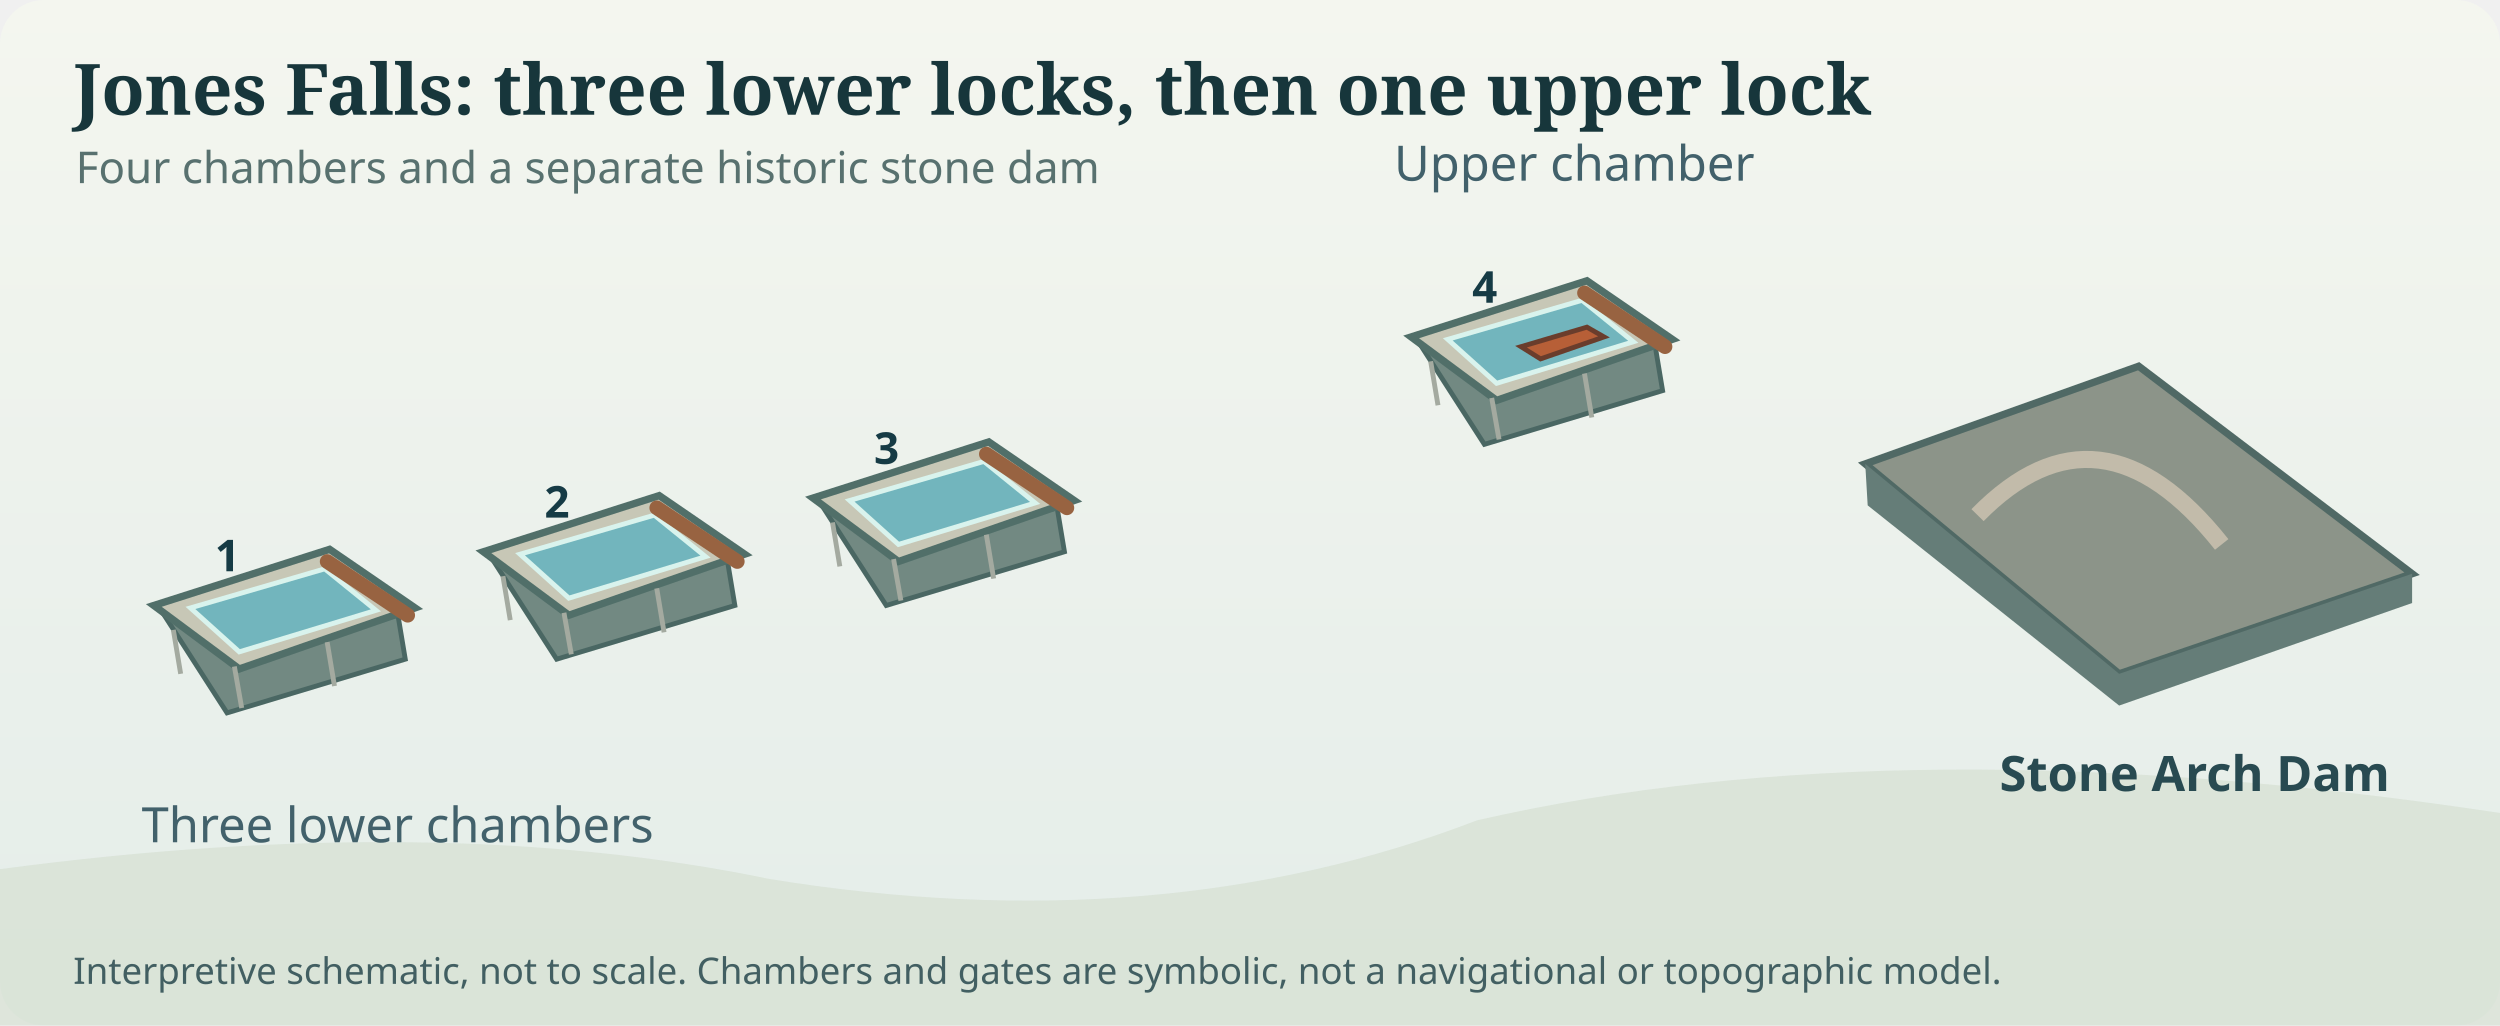
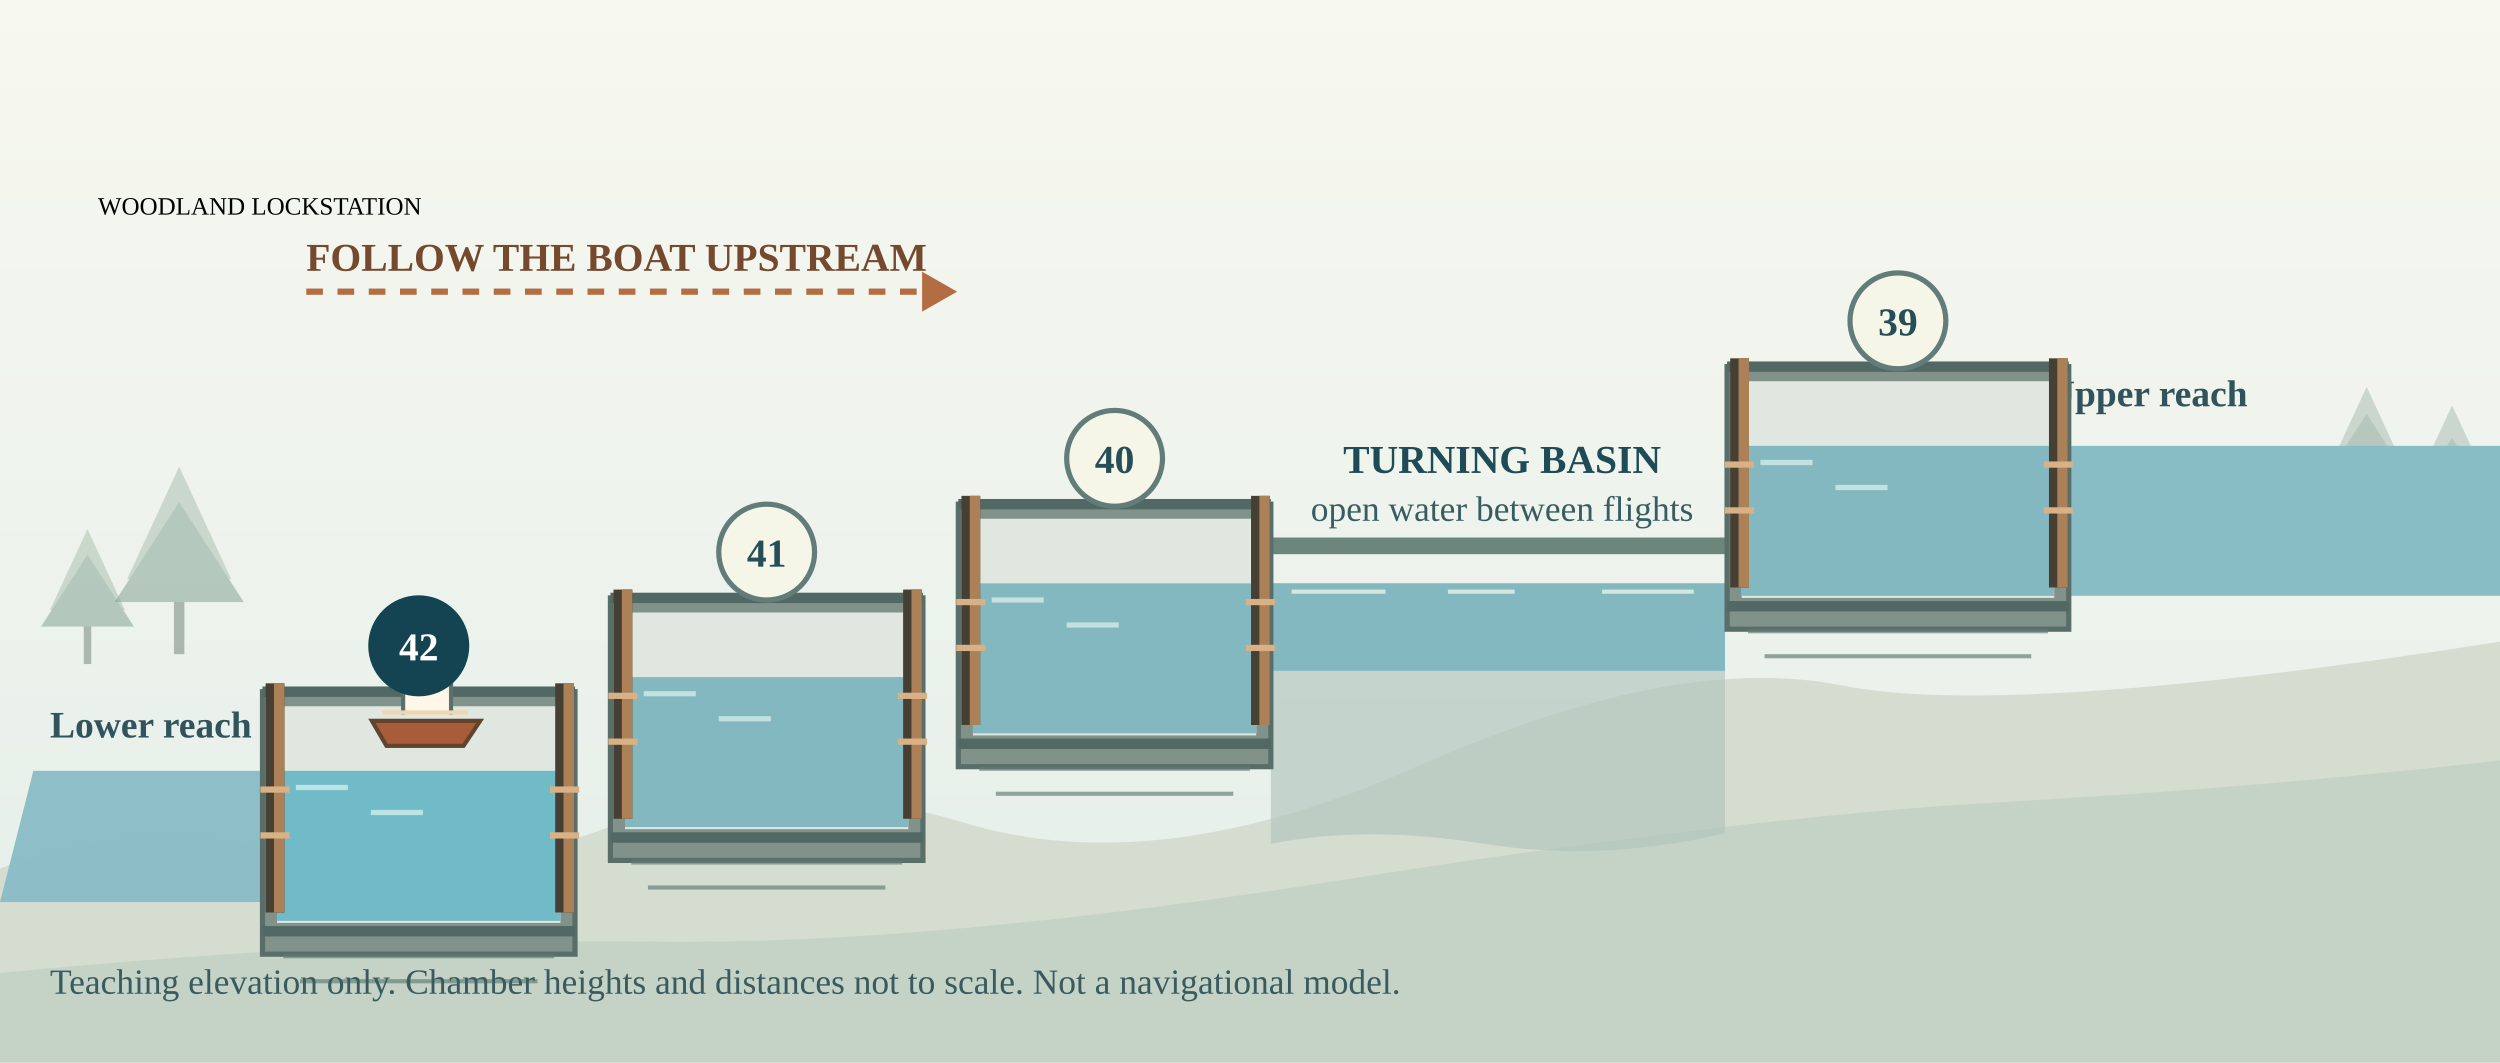
- <svg xmlns="http://www.w3.org/2000/svg" width="1024" height="420" viewBox="0 0 1024 420" role="img" aria-labelledby="drawing-title drawing-desc">
+ <svg xmlns="http://www.w3.org/2000/svg" viewBox="0 0 1200 510" width="1200" height="510" class="rideau-flight__svg" role="img" aria-labelledby="flight-drawing-title flight-drawing-desc">
  <defs>
-     <linearGradient id="rideau-paper" x1="0" y1="0" x2="0" y2="1">
-       <stop stop-color="#f4f6ef" />
-       <stop offset="1" stop-color="#e4ede9" />
+     <linearGradient id="flight-sky" x2="0" y2="1">
+       <stop stop-color="#f7f8ef" />
+       <stop offset="1" stop-color="#e4eeea" />
    </linearGradient>
+     <marker id="flight-arrow" viewBox="0 0 10 10" refX="7" refY="5" markerWidth="8" markerHeight="8" orient="auto">
+       <path d="M1 1l7 4-7 4z" fill="#b36d43" />
+     </marker>
  </defs>
-   <rect width="1024" height="420" rx="18" fill="url(#rideau-paper)" />
-   <path d="M0 356Q180 332 315 360Q475 386 605 336Q780 296 1024 333V420H0Z" fill="#d5dfd2" opacity=".7" />
-   <text x="30" y="47" font-family="Georgia,serif" font-size="29" fill="#17363b" font-weight="700">Jones Falls: three lower locks, then one upper lock</text>
-   <text x="31" y="75" font-family="system-ui,sans-serif" font-size="18" fill="#58716f">Four chambers and a separate historic stone dam</text>
-   <g>
-     <g data-chamber="1">
-       <polygon points="66,250 93,292 166,270 163,252 93,270" fill="#728982" stroke="#4a6763" stroke-width="2" />
-       <polygon points="63,248 135,225 170,249 98,274" fill="#c7c7b6" stroke="#516f69" stroke-width="3" />
-       <polygon points="78,249 133,233 154,250 98,267" fill="#72b5bd" stroke="#d9f3ed" stroke-width="2" />
-       <path d="M96 273l3 17m35-27l3 18m-66-23l3 18" fill="none" stroke="#a4aaa0" stroke-width="2" />
-       <path d="M134 230l33 22" stroke="#986341" stroke-width="6" stroke-linecap="round" />
-       <text x="88" y="234" font-family="system-ui,sans-serif" font-size="18" font-weight="800" fill="#163b45">1</text>
+   <rect width="1200" height="510" fill="url(#flight-sky)" />
+   <path d="M0 417Q60 391 140 408T295 396T463 395T680 368T884 329T1200 308V510H0Z" fill="#d5ddd0" />
+   <path d="M0 467Q176 450 310 452T640 423T961 385T1200 365V510H0Z" fill="#b7cbbd" opacity=".55" />
+   <g opacity=".48" transform="translate(42 277) scale(0.72)">
+     <path d="M0 4V58" stroke="#64786c" stroke-width="5" />
+     <path d="M0 -32l-25 54h50z" fill="#a4b8a8" />
+     <path d="M0 -15l-31 48h62z" fill="#77998a" />
+   </g>
+   <g opacity=".48" transform="translate(86 256) scale(1)">
+     <path d="M0 4V58" stroke="#64786c" stroke-width="5" />
+     <path d="M0 -32l-25 54h50z" fill="#a4b8a8" />
+     <path d="M0 -15l-31 48h62z" fill="#77998a" />
+   </g>
+   <g opacity=".48" transform="translate(1136 210) scale(0.76)">
+     <path d="M0 4V58" stroke="#64786c" stroke-width="5" />
+     <path d="M0 -32l-25 54h50z" fill="#a4b8a8" />
+     <path d="M0 -15l-31 48h62z" fill="#77998a" />
+   </g>
+   <g opacity=".48" transform="translate(1177 224) scale(0.92)">
+     <path d="M0 4V58" stroke="#64786c" stroke-width="5" />
+     <path d="M0 -32l-25 54h50z" fill="#a4b8a8" />
+     <path d="M0 -15l-31 48h62z" fill="#77998a" />
+   </g>
+   <g opacity=".48" transform="translate(1090 245) scale(0.66)">
+     <path d="M0 4V58" stroke="#64786c" stroke-width="5" />
+     <path d="M0 -32l-25 54h50z" fill="#a4b8a8" />
+     <path d="M0 -15l-31 48h62z" fill="#77998a" />
+   </g>
+   <text x="47" y="103" class="flight-context">WOODLAND LOCKSTATION</text>
+   <path d="M16 370h110v63H0z" fill="#89bdc6" opacity=".95" />
+   <rect x="993" y="214" width="207" height="72" fill="#89bdc6" />
+   <text x="24" y="354" font-size="18" font-weight="700" fill="#31545c">Lower reach</text>
+   <text x="983" y="195" font-size="18" font-weight="700" fill="#31545c">Upper reach</text>
+   <g class="flight-basin">
+     <path d="M610 280h218v120q-60 14-116 5t-102 0z" fill="#b3c6bd" opacity=".68" />
+     <path d="M610 280h218v42H610Z" fill="#83b8c1" />
+     <path d="M620 284h45m30 0h32m42 0h44" stroke="#e8f2e8" stroke-width="2" opacity=".8" />
+     <path d="M610 262h218" stroke="#6d867b" stroke-width="8" />
+     <text x="721" y="227" text-anchor="middle" fill="#1e4b55" font-weight="800" font-size="19">TURNING BASIN</text>
+     <text x="721" y="250" text-anchor="middle" fill="#385d61" font-size="17">open water between flights</text>
+   </g>
+   <g class="flight-chamber is-selected" data-chamber="42" data-chamber-index="0" tabindex="0" role="button" aria-pressed="true" aria-label="Select lock 42, chamber 1 of 4">
+     <path d="M126 332h150v126h-150z" fill="#81928a" stroke="#596e69" stroke-width="2.5" />
+     <path d="M133 339h136v104h-136z" fill="#e0e7e0" />
+     <rect x="133" y="370" width="136" height="72" fill="#71bac7" />
+     <path d="M142 378h25" fill="none" stroke="#d9f2ee" stroke-width="2.5" opacity=".72" />
+     <path d="M178 390h25" fill="none" stroke="#d9f2ee" stroke-width="2.5" opacity=".72" />
+     <path d="M126 332h150 M126 447h150" stroke="#526864" stroke-width="5" fill="none" />
+     <path d="M136 459h130 M144 471h114" stroke="#637a72" stroke-width="2" opacity=".65" />
+     <g class="flight-gate">
+       <path d="M132 328v110" stroke="#463f33" stroke-width="9" />
+       <path d="M134 328v110" stroke="#ad8157" stroke-width="5" />
+       <path d="M125 379h14M125 401h14" stroke="#d8b187" stroke-width="3" />
    </g>
-     <g data-chamber="2">
-       <polygon points="201,228 228,270 301,248 298,230 228,248" fill="#728982" stroke="#4a6763" stroke-width="2" />
-       <polygon points="198,226 270,203 305,227 233,252" fill="#c7c7b6" stroke="#516f69" stroke-width="3" />
-       <polygon points="213,227 268,211 289,228 233,245" fill="#72b5bd" stroke="#d9f3ed" stroke-width="2" />
-       <path d="M231 251l3 17m35-27l3 18m-66-23l3 18" fill="none" stroke="#a4aaa0" stroke-width="2" />
-       <path d="M269 208l33 22" stroke="#986341" stroke-width="6" stroke-linecap="round" />
-       <text x="223" y="212" font-family="system-ui,sans-serif" font-size="18" font-weight="800" fill="#163b45">2</text>
+     <g class="flight-gate">
+       <path d="M271 328v110" stroke="#463f33" stroke-width="9" />
+       <path d="M273 328v110" stroke="#ad8157" stroke-width="5" />
+       <path d="M264 379h14M264 401h14" stroke="#d8b187" stroke-width="3" />
    </g>
-     <g data-chamber="3">
-       <polygon points="336,206 363,248 436,226 433,208 363,226" fill="#728982" stroke="#4a6763" stroke-width="2" />
-       <polygon points="333,204 405,181 440,205 368,230" fill="#c7c7b6" stroke="#516f69" stroke-width="3" />
-       <polygon points="348,205 403,189 424,206 368,223" fill="#72b5bd" stroke="#d9f3ed" stroke-width="2" />
-       <path d="M366 229l3 17m35-27l3 18m-66-23l3 18" fill="none" stroke="#a4aaa0" stroke-width="2" />
-       <path d="M404 186l33 22" stroke="#986341" stroke-width="6" stroke-linecap="round" />
-       <text x="358" y="190" font-family="system-ui,sans-serif" font-size="18" font-weight="800" fill="#163b45">3</text>
+     <rect class="flight-hit" x="126" y="300" width="150" height="158" fill="transparent" />
+     <g class="flight-boat" transform="translate(202.5 346)">
+       <path d="M-24 0h52l-8 12h-37z" fill="#a95c39" stroke="#62432e" stroke-width="2" />
+       <path d="M-9 -3v-19h23v19" fill="#fff7e8" stroke="#5c6f6f" stroke-width="2" />
+       <path d="M-4 -17h13" stroke="#65a1ad" stroke-width="5" />
+       <path d="M-19 -4h41" stroke="#eed6af" stroke-width="2" />
    </g>
-     <g data-chamber="4">
-       <polygon points="581,140 608,182 681,160 678,142 608,160" fill="#728982" stroke="#4a6763" stroke-width="2" />
-       <polygon points="578,138 650,115 685,139 613,164" fill="#c7c7b6" stroke="#516f69" stroke-width="3" />
-       <polygon points="593,139 648,123 669,140 613,157" fill="#72b5bd" stroke="#d9f3ed" stroke-width="2" />
-       <path d="M611 163l3 17m35-27l3 18m-66-23l3 18" fill="none" stroke="#a4aaa0" stroke-width="2" />
-       <path d="M649 120l33 22" stroke="#986341" stroke-width="6" stroke-linecap="round" />
-       <text x="603" y="124" font-family="system-ui,sans-serif" font-size="18" font-weight="800" fill="#163b45">4</text>
-       <path d="M623 142l27-8 7 4-26 9Z" fill="#b75f37" stroke="#6a3d2c" stroke-width="2" />
-     </g>
-     <g>
-       <path d="M764 190L876 150L988 235L868 276Z" fill="#8c9489" stroke="#506965" stroke-width="3" />
-       <path d="M765 207L868 289L988 247L988 235L868 276L764 190Z" fill="#657d78" />
-       <path d="M810 211Q860 160 910 223" fill="none" stroke="#c2bbaa" stroke-width="7" />
-       <text x="819" y="324" fill="#284a51" font-size="20" font-family="system-ui" font-weight="700">Stone Arch Dam</text>
+     <g class="flight-number">
+       <circle cx="201" cy="310" r="23" fill="#144351" stroke="#144351" stroke-width="2.5" />
+       <text x="201" y="317" text-anchor="middle" font-size="19" font-weight="800" fill="#fff">42</text>
    </g>
  </g>
-   <text x="58" y="345" fill="#42616b" font-size="20" font-family="system-ui">Three lower chambers</text>
-   <text x="571" y="74" fill="#42616b" font-size="20" font-family="system-ui">Upper chamber</text>
-   <text x="30" y="403" font-family="system-ui,sans-serif" font-size="15" fill="#425f62">Interpretive schematic, not to scale. Chambers and gates are symbolic, not a navigational or topographic model.</text>
+   <g class="flight-chamber" data-chamber="41" data-chamber-index="1" tabindex="0" role="button" aria-pressed="false" aria-label="Select lock 41, chamber 2 of 4">
+     <path d="M293 287h150v126h-150z" fill="#81928a" stroke="#596e69" stroke-width="2.5" />
+     <path d="M300 294h136v104h-136z" fill="#e0e7e0" />
+     <rect x="300" y="325" width="136" height="72" fill="#84b8c0" />
+     <path d="M309 333h25" fill="none" stroke="#d9f2ee" stroke-width="2.5" opacity=".72" />
+     <path d="M345 345h25" fill="none" stroke="#d9f2ee" stroke-width="2.5" opacity=".72" />
+     <path d="M293 287h150 M293 402h150" stroke="#526864" stroke-width="5" fill="none" />
+     <path d="M303 414h130 M311 426h114" stroke="#637a72" stroke-width="2" opacity=".65" />
+     <g class="flight-gate">
+       <path d="M299 283v110" stroke="#463f33" stroke-width="9" />
+       <path d="M301 283v110" stroke="#ad8157" stroke-width="5" />
+       <path d="M292 334h14M292 356h14" stroke="#d8b187" stroke-width="3" />
+     </g>
+     <g class="flight-gate">
+       <path d="M438 283v110" stroke="#463f33" stroke-width="9" />
+       <path d="M440 283v110" stroke="#ad8157" stroke-width="5" />
+       <path d="M431 334h14M431 356h14" stroke="#d8b187" stroke-width="3" />
+     </g>
+     <rect class="flight-hit" x="293" y="255" width="150" height="158" fill="transparent" />
+     <g class="flight-number">
+       <circle cx="368" cy="265" r="23" fill="#f5f5e8" stroke="#627d79" stroke-width="2.5" />
+       <text x="368" y="272" text-anchor="middle" font-size="19" font-weight="800" fill="#264e56">41</text>
+     </g>
+   </g>
+   <g class="flight-chamber" data-chamber="40" data-chamber-index="2" tabindex="0" role="button" aria-pressed="false" aria-label="Select lock 40, chamber 3 of 4">
+     <path d="M460 242h150v126h-150z" fill="#81928a" stroke="#596e69" stroke-width="2.5" />
+     <path d="M467 249h136v104h-136z" fill="#e0e7e0" />
+     <rect x="467" y="280" width="136" height="72" fill="#84b8c0" />
+     <path d="M476 288h25" fill="none" stroke="#d9f2ee" stroke-width="2.5" opacity=".72" />
+     <path d="M512 300h25" fill="none" stroke="#d9f2ee" stroke-width="2.5" opacity=".72" />
+     <path d="M460 242h150 M460 357h150" stroke="#526864" stroke-width="5" fill="none" />
+     <path d="M470 369h130 M478 381h114" stroke="#637a72" stroke-width="2" opacity=".65" />
+     <g class="flight-gate">
+       <path d="M466 238v110" stroke="#463f33" stroke-width="9" />
+       <path d="M468 238v110" stroke="#ad8157" stroke-width="5" />
+       <path d="M459 289h14M459 311h14" stroke="#d8b187" stroke-width="3" />
+     </g>
+     <g class="flight-gate">
+       <path d="M605 238v110" stroke="#463f33" stroke-width="9" />
+       <path d="M607 238v110" stroke="#ad8157" stroke-width="5" />
+       <path d="M598 289h14M598 311h14" stroke="#d8b187" stroke-width="3" />
+     </g>
+     <rect class="flight-hit" x="460" y="210" width="150" height="158" fill="transparent" />
+     <g class="flight-number">
+       <circle cx="535" cy="220" r="23" fill="#f5f5e8" stroke="#627d79" stroke-width="2.5" />
+       <text x="535" y="227" text-anchor="middle" font-size="19" font-weight="800" fill="#264e56">40</text>
+     </g>
+   </g>
+   <g class="flight-chamber" data-chamber="39" data-chamber-index="3" tabindex="0" role="button" aria-pressed="false" aria-label="Select lock 39, chamber 4 of 4">
+     <path d="M829 176h164v126h-164z" fill="#81928a" stroke="#596e69" stroke-width="2.5" />
+     <path d="M836 183h150v104h-150z" fill="#e0e7e0" />
+     <rect x="836" y="214" width="150" height="72" fill="#84b8c0" />
+     <path d="M845 222h25" fill="none" stroke="#d9f2ee" stroke-width="2.5" opacity=".72" />
+     <path d="M881 234h25" fill="none" stroke="#d9f2ee" stroke-width="2.5" opacity=".72" />
+     <path d="M829 176h164 M829 291h164" stroke="#526864" stroke-width="5" fill="none" />
+     <path d="M839 303h144 M847 315h128" stroke="#637a72" stroke-width="2" opacity=".65" />
+     <g class="flight-gate">
+       <path d="M835 172v110" stroke="#463f33" stroke-width="9" />
+       <path d="M837 172v110" stroke="#ad8157" stroke-width="5" />
+       <path d="M828 223h14M828 245h14" stroke="#d8b187" stroke-width="3" />
+     </g>
+     <g class="flight-gate">
+       <path d="M988 172v110" stroke="#463f33" stroke-width="9" />
+       <path d="M990 172v110" stroke="#ad8157" stroke-width="5" />
+       <path d="M981 223h14M981 245h14" stroke="#d8b187" stroke-width="3" />
+     </g>
+     <rect class="flight-hit" x="829" y="144" width="164" height="158" fill="transparent" />
+     <g class="flight-number">
+       <circle cx="911" cy="154" r="23" fill="#f5f5e8" stroke="#627d79" stroke-width="2.5" />
+       <text x="911" y="161" text-anchor="middle" font-size="19" font-weight="800" fill="#264e56">39</text>
+     </g>
+   </g>
+   <path d="M147 140h310" stroke="#b36d43" stroke-width="3" stroke-dasharray="8 7" marker-end="url(#flight-arrow)" fill="none" />
+   <text x="147" y="130" fill="#74492e" font-size="19" font-weight="800">FOLLOW THE BOAT UPSTREAM</text>
+   <text x="24" y="477" font-size="17" fill="#395a5e">Teaching elevation only. Chamber heights and distances not to scale. Not a navigational model.</text>
</svg>
